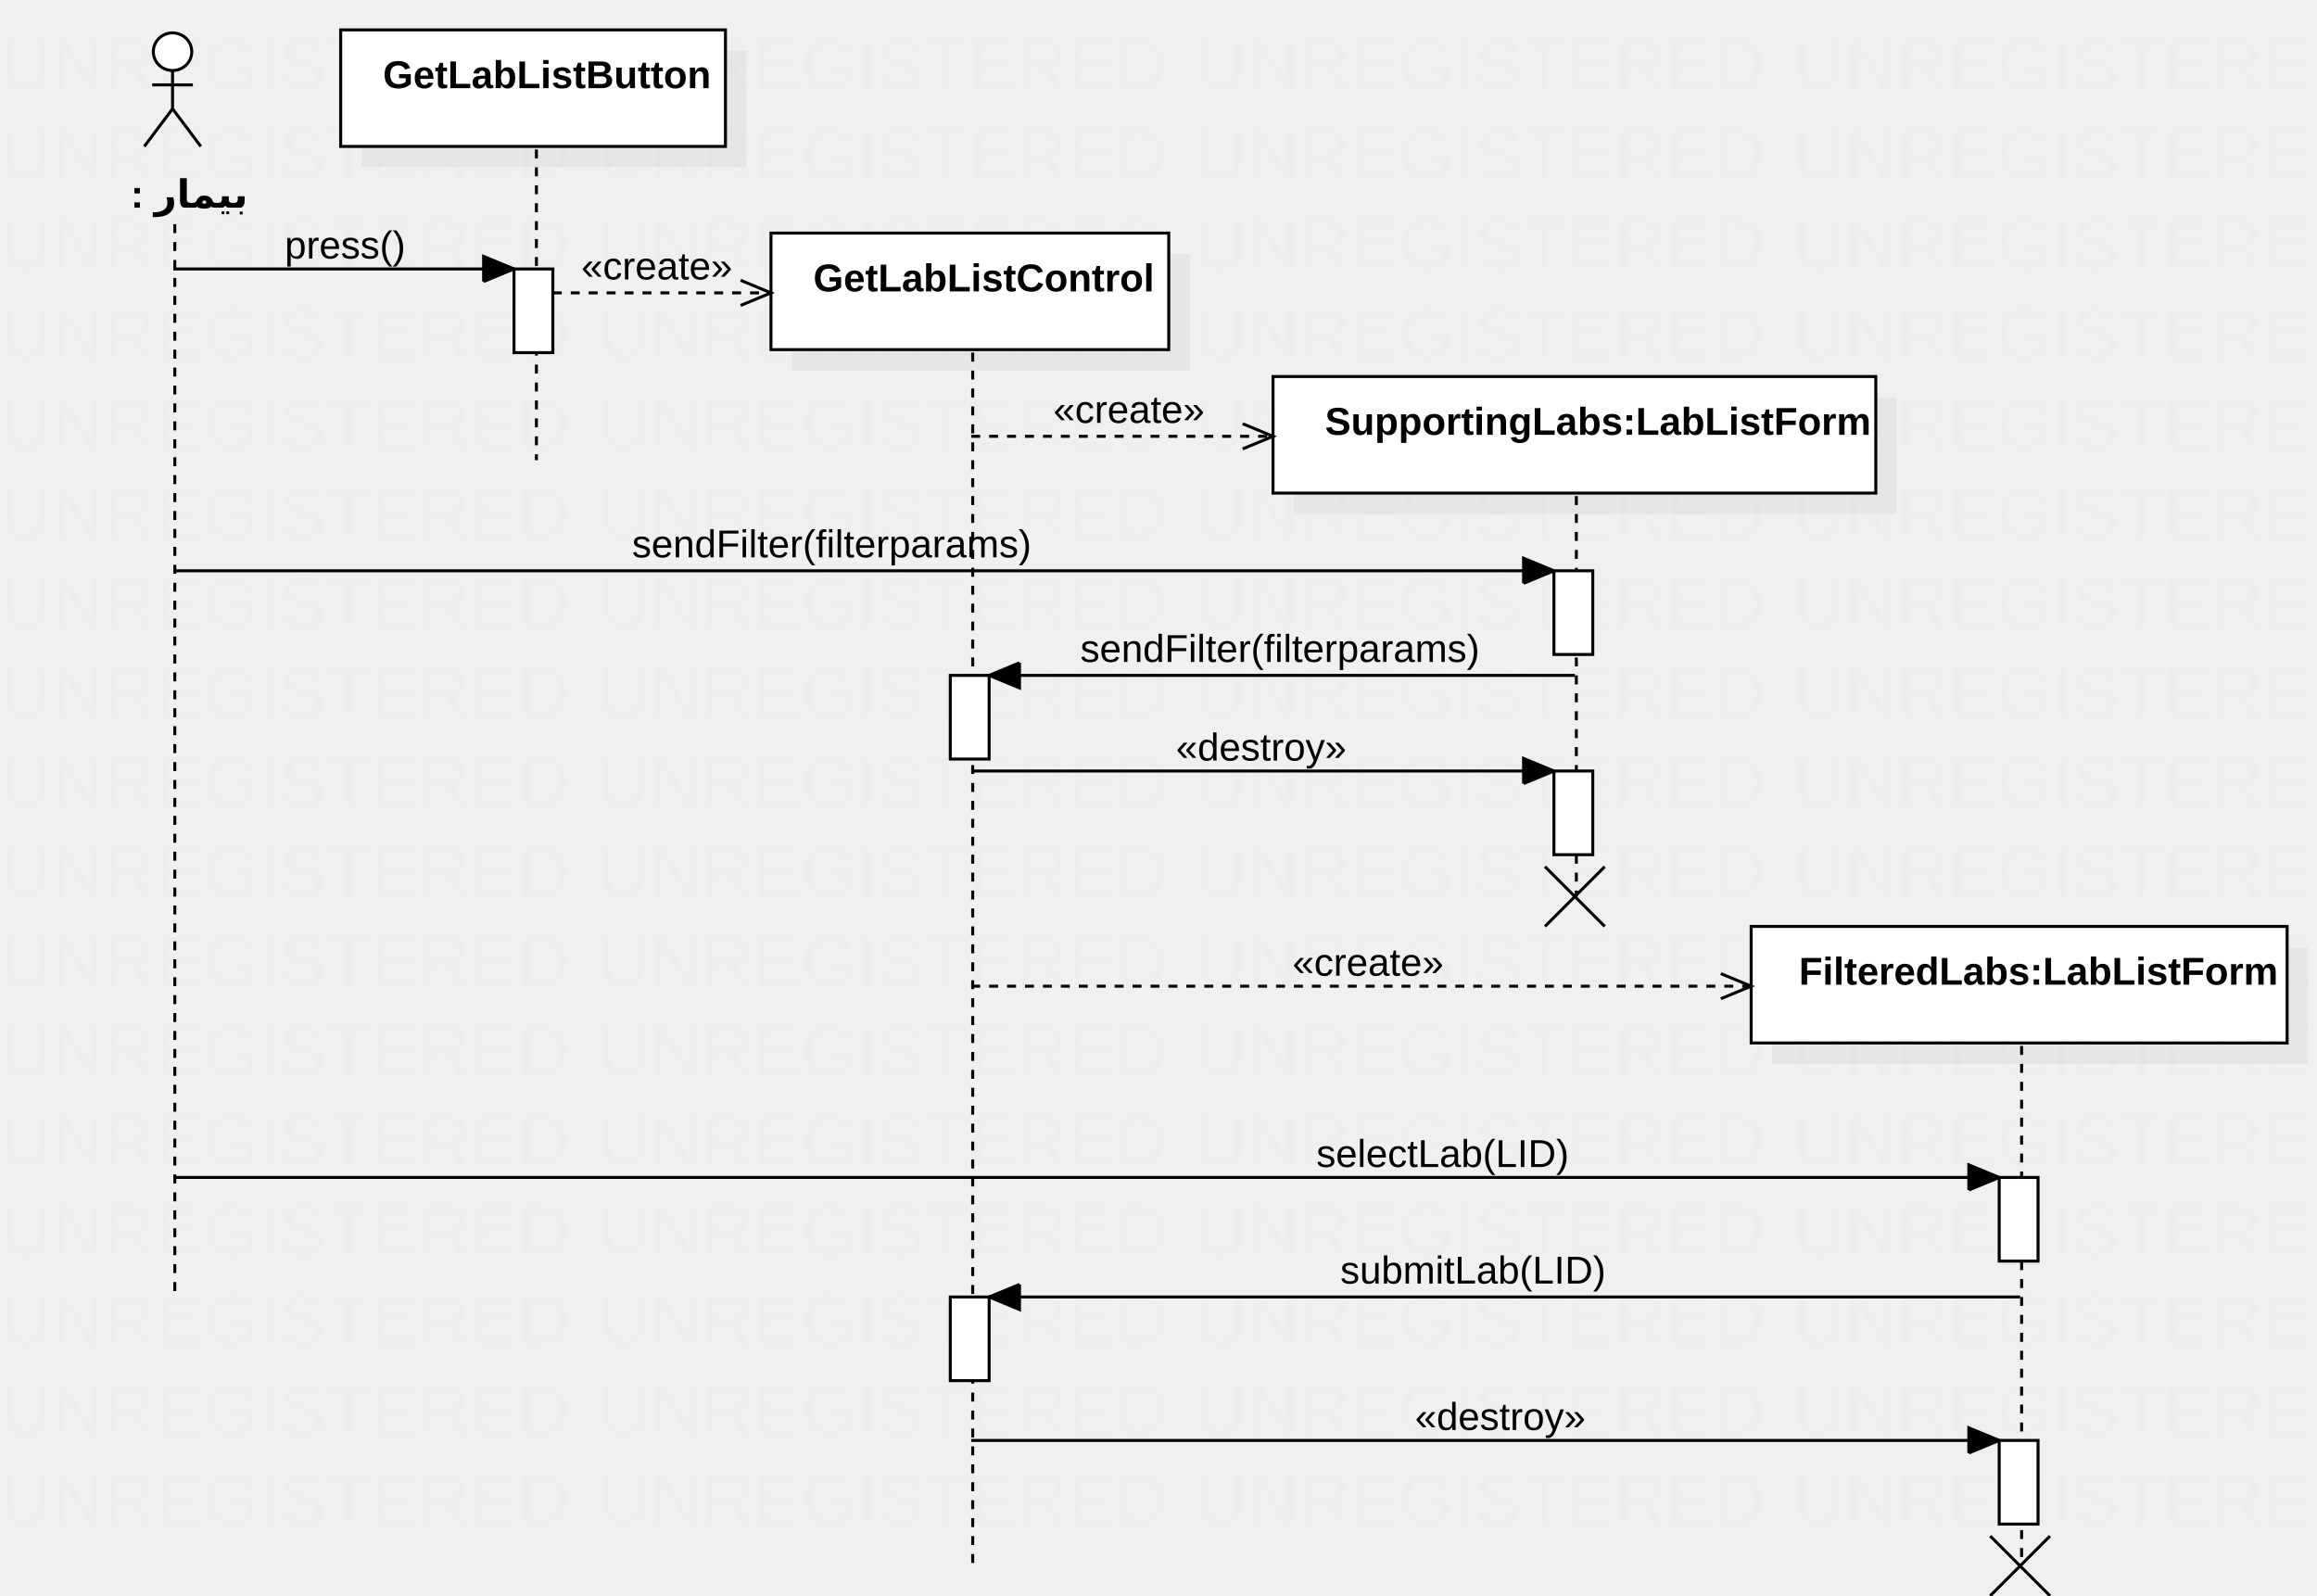
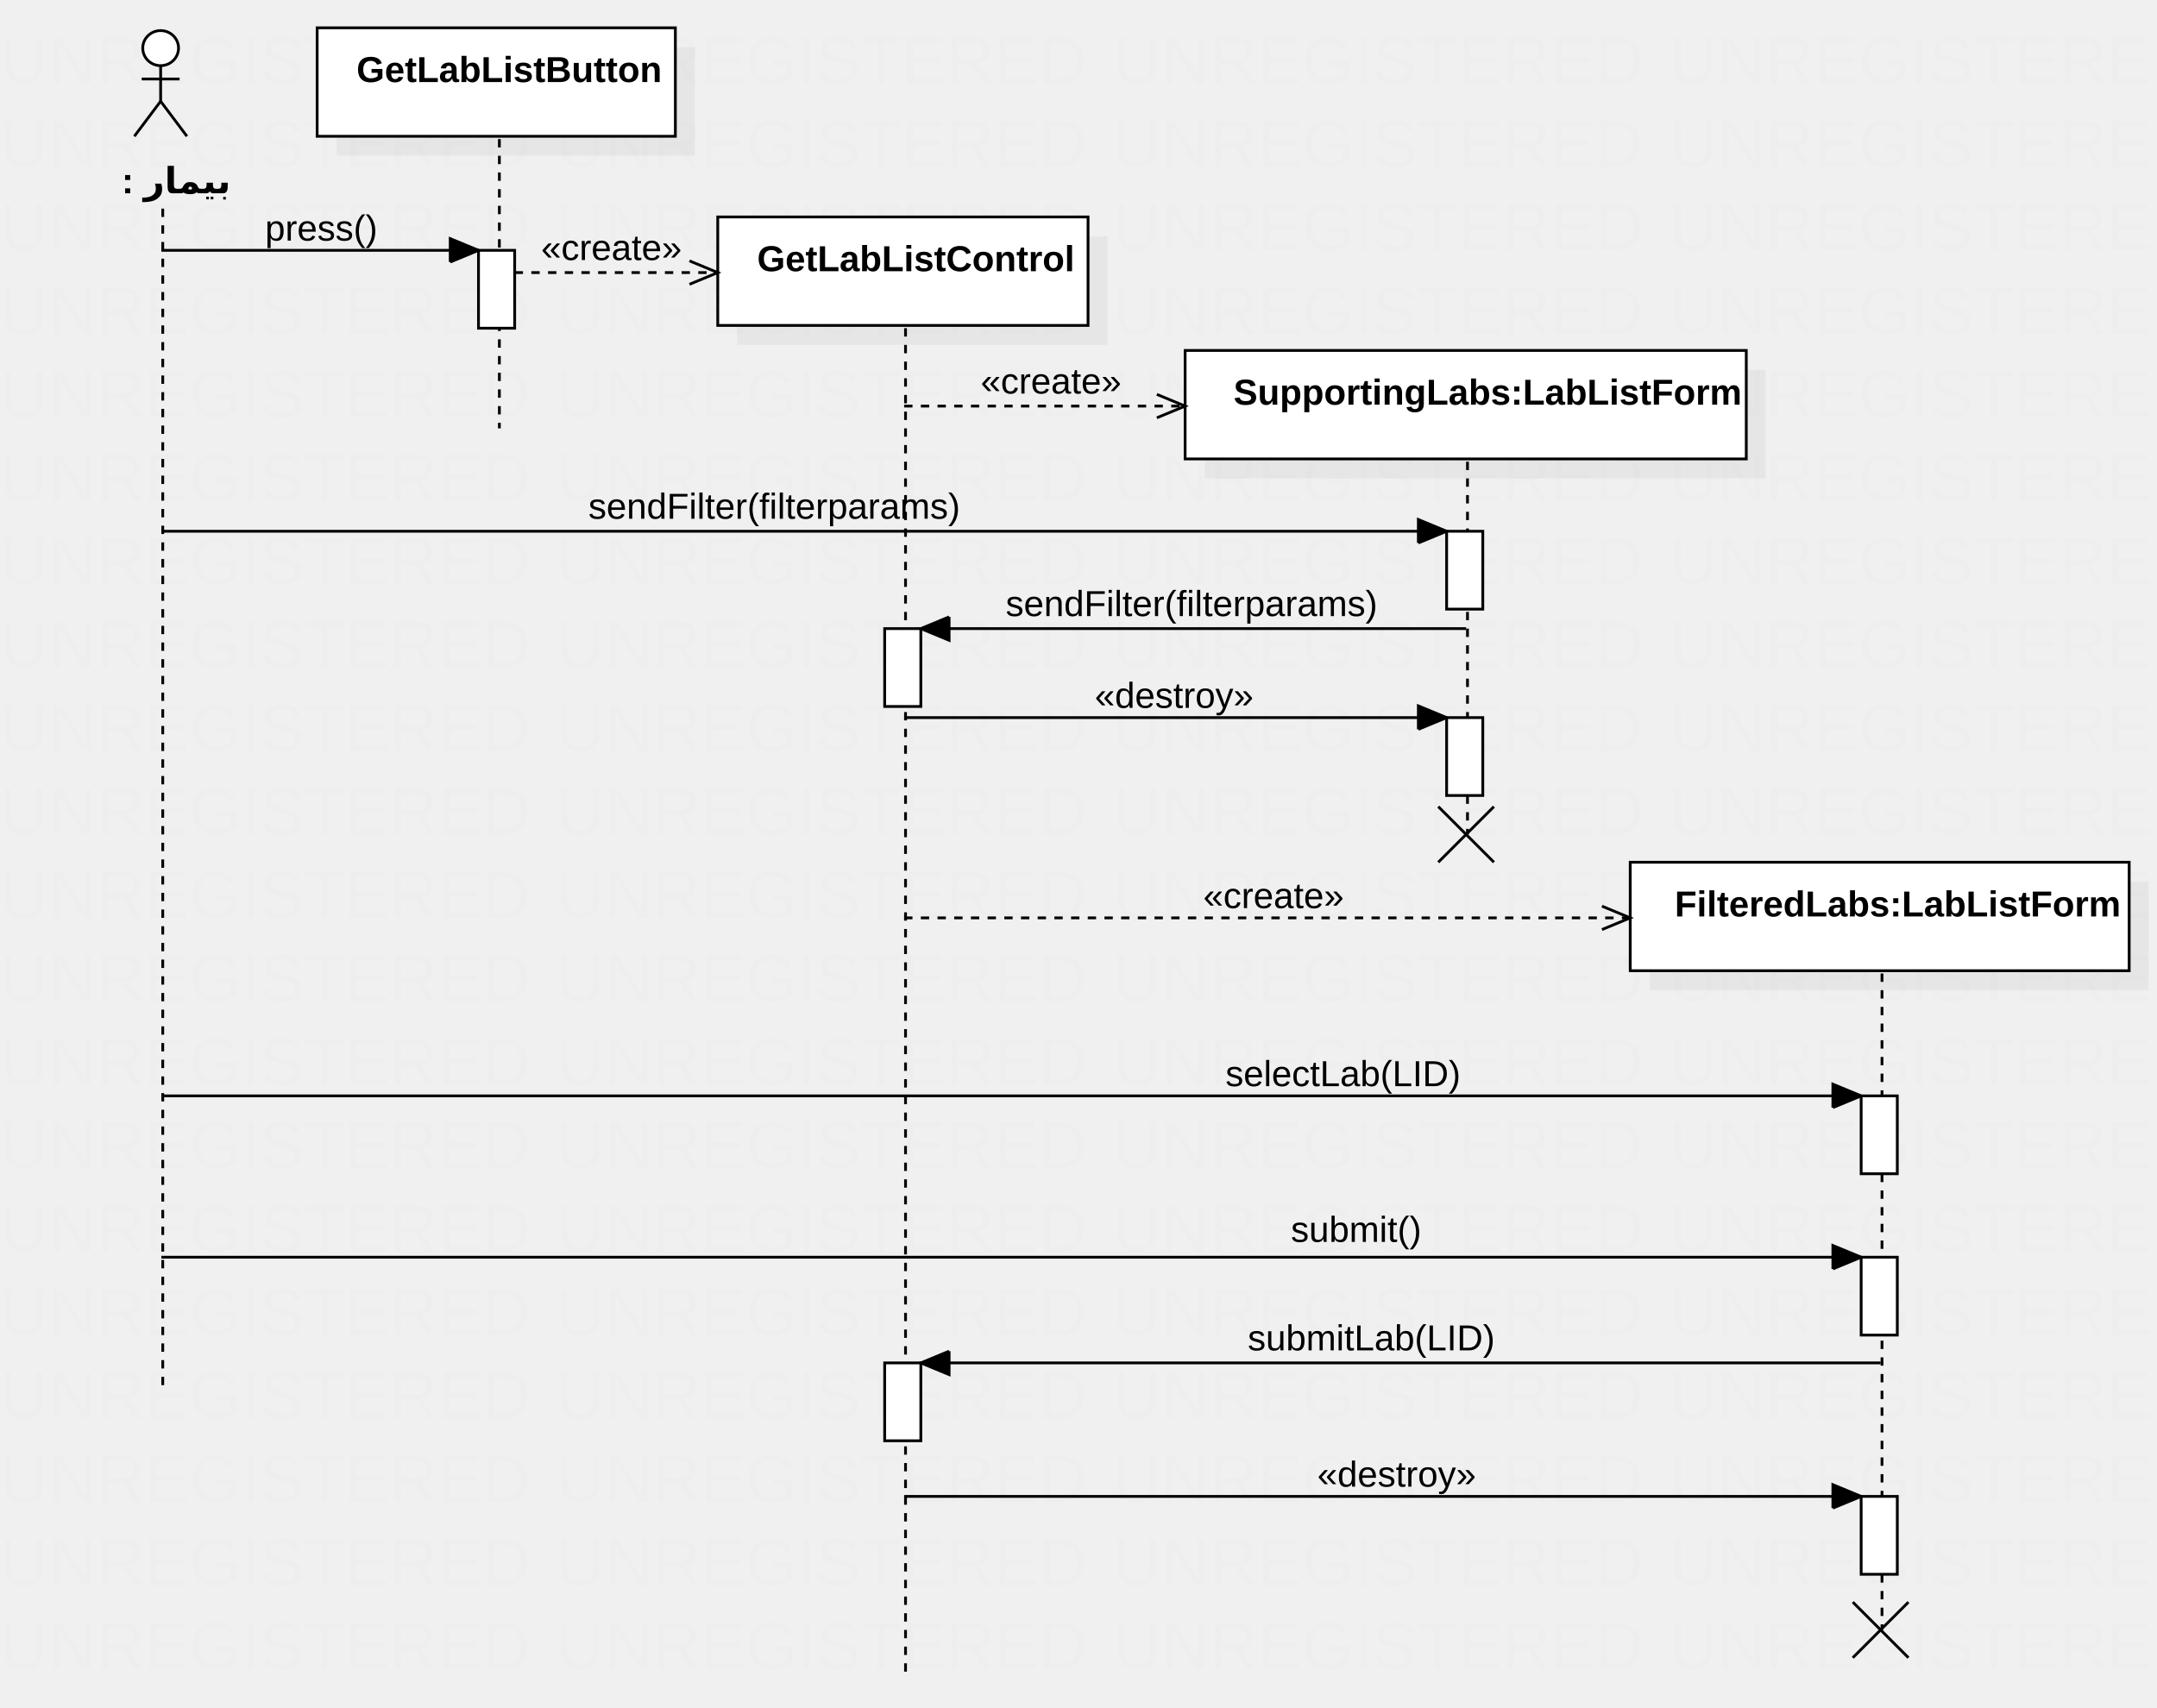
- <svg xmlns="http://www.w3.org/2000/svg" version="1.1" width="775.348" height="534">
+ <svg xmlns="http://www.w3.org/2000/svg" version="1.1" width="775.348" height="614">
  <defs />
  <g>
    <text fill="#eeeeee" stroke="none" font-family="Arial" font-size="24px" font-style="normal" font-weight="normal" text-decoration="none" x="0" y="0">UNREGISTERED</text>
    <text fill="#eeeeee" stroke="none" font-family="Arial" font-size="24px" font-style="normal" font-weight="normal" text-decoration="none" x="0" y="30">UNREGISTERED</text>
    <text fill="#eeeeee" stroke="none" font-family="Arial" font-size="24px" font-style="normal" font-weight="normal" text-decoration="none" x="0" y="60">UNREGISTERED</text>
    <text fill="#eeeeee" stroke="none" font-family="Arial" font-size="24px" font-style="normal" font-weight="normal" text-decoration="none" x="0" y="90">UNREGISTERED</text>
    <text fill="#eeeeee" stroke="none" font-family="Arial" font-size="24px" font-style="normal" font-weight="normal" text-decoration="none" x="0" y="120">UNREGISTERED</text>
    <text fill="#eeeeee" stroke="none" font-family="Arial" font-size="24px" font-style="normal" font-weight="normal" text-decoration="none" x="0" y="150">UNREGISTERED</text>
    <text fill="#eeeeee" stroke="none" font-family="Arial" font-size="24px" font-style="normal" font-weight="normal" text-decoration="none" x="0" y="180">UNREGISTERED</text>
    <text fill="#eeeeee" stroke="none" font-family="Arial" font-size="24px" font-style="normal" font-weight="normal" text-decoration="none" x="0" y="210">UNREGISTERED</text>
    <text fill="#eeeeee" stroke="none" font-family="Arial" font-size="24px" font-style="normal" font-weight="normal" text-decoration="none" x="0" y="240">UNREGISTERED</text>
    <text fill="#eeeeee" stroke="none" font-family="Arial" font-size="24px" font-style="normal" font-weight="normal" text-decoration="none" x="0" y="270">UNREGISTERED</text>
    <text fill="#eeeeee" stroke="none" font-family="Arial" font-size="24px" font-style="normal" font-weight="normal" text-decoration="none" x="0" y="300">UNREGISTERED</text>
    <text fill="#eeeeee" stroke="none" font-family="Arial" font-size="24px" font-style="normal" font-weight="normal" text-decoration="none" x="0" y="330">UNREGISTERED</text>
    <text fill="#eeeeee" stroke="none" font-family="Arial" font-size="24px" font-style="normal" font-weight="normal" text-decoration="none" x="0" y="360">UNREGISTERED</text>
    <text fill="#eeeeee" stroke="none" font-family="Arial" font-size="24px" font-style="normal" font-weight="normal" text-decoration="none" x="0" y="390">UNREGISTERED</text>
    <text fill="#eeeeee" stroke="none" font-family="Arial" font-size="24px" font-style="normal" font-weight="normal" text-decoration="none" x="0" y="420">UNREGISTERED</text>
    <text fill="#eeeeee" stroke="none" font-family="Arial" font-size="24px" font-style="normal" font-weight="normal" text-decoration="none" x="0" y="450">UNREGISTERED</text>
    <text fill="#eeeeee" stroke="none" font-family="Arial" font-size="24px" font-style="normal" font-weight="normal" text-decoration="none" x="0" y="480">UNREGISTERED</text>
    <text fill="#eeeeee" stroke="none" font-family="Arial" font-size="24px" font-style="normal" font-weight="normal" text-decoration="none" x="0" y="510">UNREGISTERED</text>
+     <text fill="#eeeeee" stroke="none" font-family="Arial" font-size="24px" font-style="normal" font-weight="normal" text-decoration="none" x="0" y="540">UNREGISTERED</text>
+     <text fill="#eeeeee" stroke="none" font-family="Arial" font-size="24px" font-style="normal" font-weight="normal" text-decoration="none" x="0" y="570">UNREGISTERED</text>
+     <text fill="#eeeeee" stroke="none" font-family="Arial" font-size="24px" font-style="normal" font-weight="normal" text-decoration="none" x="0" y="600">UNREGISTERED</text>
    <text fill="#eeeeee" stroke="none" font-family="Arial" font-size="24px" font-style="normal" font-weight="normal" text-decoration="none" x="200" y="0">UNREGISTERED</text>
    <text fill="#eeeeee" stroke="none" font-family="Arial" font-size="24px" font-style="normal" font-weight="normal" text-decoration="none" x="200" y="30">UNREGISTERED</text>
    <text fill="#eeeeee" stroke="none" font-family="Arial" font-size="24px" font-style="normal" font-weight="normal" text-decoration="none" x="200" y="60">UNREGISTERED</text>
    <text fill="#eeeeee" stroke="none" font-family="Arial" font-size="24px" font-style="normal" font-weight="normal" text-decoration="none" x="200" y="90">UNREGISTERED</text>
    <text fill="#eeeeee" stroke="none" font-family="Arial" font-size="24px" font-style="normal" font-weight="normal" text-decoration="none" x="200" y="120">UNREGISTERED</text>
    <text fill="#eeeeee" stroke="none" font-family="Arial" font-size="24px" font-style="normal" font-weight="normal" text-decoration="none" x="200" y="150">UNREGISTERED</text>
    <text fill="#eeeeee" stroke="none" font-family="Arial" font-size="24px" font-style="normal" font-weight="normal" text-decoration="none" x="200" y="180">UNREGISTERED</text>
    <text fill="#eeeeee" stroke="none" font-family="Arial" font-size="24px" font-style="normal" font-weight="normal" text-decoration="none" x="200" y="210">UNREGISTERED</text>
    <text fill="#eeeeee" stroke="none" font-family="Arial" font-size="24px" font-style="normal" font-weight="normal" text-decoration="none" x="200" y="240">UNREGISTERED</text>
    <text fill="#eeeeee" stroke="none" font-family="Arial" font-size="24px" font-style="normal" font-weight="normal" text-decoration="none" x="200" y="270">UNREGISTERED</text>
    <text fill="#eeeeee" stroke="none" font-family="Arial" font-size="24px" font-style="normal" font-weight="normal" text-decoration="none" x="200" y="300">UNREGISTERED</text>
    <text fill="#eeeeee" stroke="none" font-family="Arial" font-size="24px" font-style="normal" font-weight="normal" text-decoration="none" x="200" y="330">UNREGISTERED</text>
    <text fill="#eeeeee" stroke="none" font-family="Arial" font-size="24px" font-style="normal" font-weight="normal" text-decoration="none" x="200" y="360">UNREGISTERED</text>
    <text fill="#eeeeee" stroke="none" font-family="Arial" font-size="24px" font-style="normal" font-weight="normal" text-decoration="none" x="200" y="390">UNREGISTERED</text>
    <text fill="#eeeeee" stroke="none" font-family="Arial" font-size="24px" font-style="normal" font-weight="normal" text-decoration="none" x="200" y="420">UNREGISTERED</text>
    <text fill="#eeeeee" stroke="none" font-family="Arial" font-size="24px" font-style="normal" font-weight="normal" text-decoration="none" x="200" y="450">UNREGISTERED</text>
    <text fill="#eeeeee" stroke="none" font-family="Arial" font-size="24px" font-style="normal" font-weight="normal" text-decoration="none" x="200" y="480">UNREGISTERED</text>
    <text fill="#eeeeee" stroke="none" font-family="Arial" font-size="24px" font-style="normal" font-weight="normal" text-decoration="none" x="200" y="510">UNREGISTERED</text>
+     <text fill="#eeeeee" stroke="none" font-family="Arial" font-size="24px" font-style="normal" font-weight="normal" text-decoration="none" x="200" y="540">UNREGISTERED</text>
+     <text fill="#eeeeee" stroke="none" font-family="Arial" font-size="24px" font-style="normal" font-weight="normal" text-decoration="none" x="200" y="570">UNREGISTERED</text>
+     <text fill="#eeeeee" stroke="none" font-family="Arial" font-size="24px" font-style="normal" font-weight="normal" text-decoration="none" x="200" y="600">UNREGISTERED</text>
    <text fill="#eeeeee" stroke="none" font-family="Arial" font-size="24px" font-style="normal" font-weight="normal" text-decoration="none" x="400" y="0">UNREGISTERED</text>
    <text fill="#eeeeee" stroke="none" font-family="Arial" font-size="24px" font-style="normal" font-weight="normal" text-decoration="none" x="400" y="30">UNREGISTERED</text>
    <text fill="#eeeeee" stroke="none" font-family="Arial" font-size="24px" font-style="normal" font-weight="normal" text-decoration="none" x="400" y="60">UNREGISTERED</text>
    <text fill="#eeeeee" stroke="none" font-family="Arial" font-size="24px" font-style="normal" font-weight="normal" text-decoration="none" x="400" y="90">UNREGISTERED</text>
    <text fill="#eeeeee" stroke="none" font-family="Arial" font-size="24px" font-style="normal" font-weight="normal" text-decoration="none" x="400" y="120">UNREGISTERED</text>
    <text fill="#eeeeee" stroke="none" font-family="Arial" font-size="24px" font-style="normal" font-weight="normal" text-decoration="none" x="400" y="150">UNREGISTERED</text>
    <text fill="#eeeeee" stroke="none" font-family="Arial" font-size="24px" font-style="normal" font-weight="normal" text-decoration="none" x="400" y="180">UNREGISTERED</text>
    <text fill="#eeeeee" stroke="none" font-family="Arial" font-size="24px" font-style="normal" font-weight="normal" text-decoration="none" x="400" y="210">UNREGISTERED</text>
    <text fill="#eeeeee" stroke="none" font-family="Arial" font-size="24px" font-style="normal" font-weight="normal" text-decoration="none" x="400" y="240">UNREGISTERED</text>
    <text fill="#eeeeee" stroke="none" font-family="Arial" font-size="24px" font-style="normal" font-weight="normal" text-decoration="none" x="400" y="270">UNREGISTERED</text>
    <text fill="#eeeeee" stroke="none" font-family="Arial" font-size="24px" font-style="normal" font-weight="normal" text-decoration="none" x="400" y="300">UNREGISTERED</text>
    <text fill="#eeeeee" stroke="none" font-family="Arial" font-size="24px" font-style="normal" font-weight="normal" text-decoration="none" x="400" y="330">UNREGISTERED</text>
    <text fill="#eeeeee" stroke="none" font-family="Arial" font-size="24px" font-style="normal" font-weight="normal" text-decoration="none" x="400" y="360">UNREGISTERED</text>
    <text fill="#eeeeee" stroke="none" font-family="Arial" font-size="24px" font-style="normal" font-weight="normal" text-decoration="none" x="400" y="390">UNREGISTERED</text>
    <text fill="#eeeeee" stroke="none" font-family="Arial" font-size="24px" font-style="normal" font-weight="normal" text-decoration="none" x="400" y="420">UNREGISTERED</text>
    <text fill="#eeeeee" stroke="none" font-family="Arial" font-size="24px" font-style="normal" font-weight="normal" text-decoration="none" x="400" y="450">UNREGISTERED</text>
    <text fill="#eeeeee" stroke="none" font-family="Arial" font-size="24px" font-style="normal" font-weight="normal" text-decoration="none" x="400" y="480">UNREGISTERED</text>
    <text fill="#eeeeee" stroke="none" font-family="Arial" font-size="24px" font-style="normal" font-weight="normal" text-decoration="none" x="400" y="510">UNREGISTERED</text>
+     <text fill="#eeeeee" stroke="none" font-family="Arial" font-size="24px" font-style="normal" font-weight="normal" text-decoration="none" x="400" y="540">UNREGISTERED</text>
+     <text fill="#eeeeee" stroke="none" font-family="Arial" font-size="24px" font-style="normal" font-weight="normal" text-decoration="none" x="400" y="570">UNREGISTERED</text>
+     <text fill="#eeeeee" stroke="none" font-family="Arial" font-size="24px" font-style="normal" font-weight="normal" text-decoration="none" x="400" y="600">UNREGISTERED</text>
    <text fill="#eeeeee" stroke="none" font-family="Arial" font-size="24px" font-style="normal" font-weight="normal" text-decoration="none" x="600" y="0">UNREGISTERED</text>
    <text fill="#eeeeee" stroke="none" font-family="Arial" font-size="24px" font-style="normal" font-weight="normal" text-decoration="none" x="600" y="30">UNREGISTERED</text>
    <text fill="#eeeeee" stroke="none" font-family="Arial" font-size="24px" font-style="normal" font-weight="normal" text-decoration="none" x="600" y="60">UNREGISTERED</text>
    <text fill="#eeeeee" stroke="none" font-family="Arial" font-size="24px" font-style="normal" font-weight="normal" text-decoration="none" x="600" y="90">UNREGISTERED</text>
    <text fill="#eeeeee" stroke="none" font-family="Arial" font-size="24px" font-style="normal" font-weight="normal" text-decoration="none" x="600" y="120">UNREGISTERED</text>
    <text fill="#eeeeee" stroke="none" font-family="Arial" font-size="24px" font-style="normal" font-weight="normal" text-decoration="none" x="600" y="150">UNREGISTERED</text>
    <text fill="#eeeeee" stroke="none" font-family="Arial" font-size="24px" font-style="normal" font-weight="normal" text-decoration="none" x="600" y="180">UNREGISTERED</text>
    <text fill="#eeeeee" stroke="none" font-family="Arial" font-size="24px" font-style="normal" font-weight="normal" text-decoration="none" x="600" y="210">UNREGISTERED</text>
    <text fill="#eeeeee" stroke="none" font-family="Arial" font-size="24px" font-style="normal" font-weight="normal" text-decoration="none" x="600" y="240">UNREGISTERED</text>
    <text fill="#eeeeee" stroke="none" font-family="Arial" font-size="24px" font-style="normal" font-weight="normal" text-decoration="none" x="600" y="270">UNREGISTERED</text>
    <text fill="#eeeeee" stroke="none" font-family="Arial" font-size="24px" font-style="normal" font-weight="normal" text-decoration="none" x="600" y="300">UNREGISTERED</text>
    <text fill="#eeeeee" stroke="none" font-family="Arial" font-size="24px" font-style="normal" font-weight="normal" text-decoration="none" x="600" y="330">UNREGISTERED</text>
    <text fill="#eeeeee" stroke="none" font-family="Arial" font-size="24px" font-style="normal" font-weight="normal" text-decoration="none" x="600" y="360">UNREGISTERED</text>
    <text fill="#eeeeee" stroke="none" font-family="Arial" font-size="24px" font-style="normal" font-weight="normal" text-decoration="none" x="600" y="390">UNREGISTERED</text>
    <text fill="#eeeeee" stroke="none" font-family="Arial" font-size="24px" font-style="normal" font-weight="normal" text-decoration="none" x="600" y="420">UNREGISTERED</text>
    <text fill="#eeeeee" stroke="none" font-family="Arial" font-size="24px" font-style="normal" font-weight="normal" text-decoration="none" x="600" y="450">UNREGISTERED</text>
    <text fill="#eeeeee" stroke="none" font-family="Arial" font-size="24px" font-style="normal" font-weight="normal" text-decoration="none" x="600" y="480">UNREGISTERED</text>
    <text fill="#eeeeee" stroke="none" font-family="Arial" font-size="24px" font-style="normal" font-weight="normal" text-decoration="none" x="600" y="510">UNREGISTERED</text>
+     <text fill="#eeeeee" stroke="none" font-family="Arial" font-size="24px" font-style="normal" font-weight="normal" text-decoration="none" x="600" y="540">UNREGISTERED</text>
+     <text fill="#eeeeee" stroke="none" font-family="Arial" font-size="24px" font-style="normal" font-weight="normal" text-decoration="none" x="600" y="570">UNREGISTERED</text>
+     <text fill="#eeeeee" stroke="none" font-family="Arial" font-size="24px" font-style="normal" font-weight="normal" text-decoration="none" x="600" y="600">UNREGISTERED</text>
    <g transform="translate(-54,-30) scale(1,1)">
      <path fill="#ffffff" stroke="none" d="M 105.314 47.3 C 105.314 43.821 108.193 41 111.743 41 C 115.294 41 118.172 43.821 118.172 47.3 C 118.172 50.779 115.294 53.6 111.743 53.6 C 108.193 53.6 105.314 50.779 105.314 47.3 Z" />
    </g>
    <g transform="translate(-54,-30) scale(1,1)">
      <path fill="none" stroke="#000000" d="M 105.314 47.3 C 105.314 43.821 108.193 41 111.743 41 C 115.294 41 118.172 43.821 118.172 47.3 C 118.172 50.779 115.294 53.6 111.743 53.6 C 108.193 53.6 105.314 50.779 105.314 47.3 Z" stroke-miterlimit="10" />
    </g>
    <g transform="translate(-54,-30) scale(1,1)">
      <path fill="none" stroke="#000000" d="M 111.743 53.6 L 111.743 66.4" stroke-miterlimit="10" />
    </g>
    <g transform="translate(-54,-30) scale(1,1)">
      <path fill="none" stroke="#000000" d="M 104.936 58.4 L 118.551 58.4" stroke-miterlimit="10" />
    </g>
    <g transform="translate(-54,-30) scale(1,1)">
      <path fill="none" stroke="#000000" d="M 111.743 66.4 L 102.289 79" stroke-miterlimit="10" />
    </g>
    <g transform="translate(-54,-30) scale(1,1)">
      <path fill="none" stroke="#000000" d="M 111.743 66.4 L 121.198 79" stroke-miterlimit="10" />
    </g>
    <g transform="translate(-54,-30) scale(1,1)">
      <g>
        <path fill="none" stroke="none" />
        <text fill="#000000" stroke="none" font-family="Arial" font-size="13px" font-style="normal" font-weight="bold" text-decoration="none" x="97.728" y="99.5">: بیمار</text>
      </g>
    </g>
    <g transform="translate(-54,-30) scale(1,1)">
-       <path fill="none" stroke="#000000" d="M 112.5 105 L 112.5 464" stroke-miterlimit="10" stroke-dasharray="3" />
+       <path fill="none" stroke="#000000" d="M 112.5 105 L 112.5 528" stroke-miterlimit="10" stroke-dasharray="3" />
    </g>
    <g transform="translate(-54,-30) scale(1,1)">
      <rect fill="#C0C0C0" stroke="none" x="175" y="47" width="128.764" height="39" opacity="0.2" />
    </g>
    <g transform="translate(-54,-30) scale(1,1)">
      <rect fill="#ffffff" stroke="none" x="168" y="40" width="128.764" height="39" />
    </g>
    <g transform="translate(-54,-30) scale(1,1)">
      <path fill="none" stroke="#000000" d="M 168 40 L 296.764 40 L 296.764 79 L 168 79 L 168 40 Z Z" stroke-miterlimit="10" />
    </g>
    <g transform="translate(-54,-30) scale(1,1)">
      <g>
        <path fill="none" stroke="none" />
        <text fill="#000000" stroke="none" font-family="Arial" font-size="13px" font-style="normal" font-weight="bold" text-decoration="none" x="182.153" y="59.5">GetLabListButton</text>
      </g>
    </g>
    <g transform="translate(-54,-30) scale(1,1)">
      <path fill="none" stroke="#000000" d="M 233.5 80 L 233.5 184" stroke-miterlimit="10" stroke-dasharray="3" />
    </g>
    <g transform="translate(-54,-30) scale(1,1)">
      <rect fill="#C0C0C0" stroke="none" x="319" y="115" width="133.105" height="39" opacity="0.2" />
    </g>
    <g transform="translate(-54,-30) scale(1,1)">
      <rect fill="#ffffff" stroke="none" x="312" y="108" width="133.105" height="39" />
    </g>
    <g transform="translate(-54,-30) scale(1,1)">
      <path fill="none" stroke="#000000" d="M 312 108 L 445.105 108 L 445.105 147 L 312 147 L 312 108 Z Z" stroke-miterlimit="10" />
    </g>
    <g transform="translate(-54,-30) scale(1,1)">
      <g>
        <path fill="none" stroke="none" />
        <text fill="#000000" stroke="none" font-family="Arial" font-size="13px" font-style="normal" font-weight="bold" text-decoration="none" x="326.162" y="127.5">GetLabListControl</text>
      </g>
    </g>
    <g transform="translate(-54,-30) scale(1,1)">
-       <path fill="none" stroke="#000000" d="M 379.5 148 L 379.5 554" stroke-miterlimit="10" stroke-dasharray="3" />
+       <path fill="none" stroke="#000000" d="M 379.5 148 L 379.5 634" stroke-miterlimit="10" stroke-dasharray="3" />
    </g>
    <g transform="translate(-54,-30) scale(1,1)">
      <rect fill="#C0C0C0" stroke="none" x="487" y="163" width="201.711" height="39" opacity="0.2" />
    </g>
    <g transform="translate(-54,-30) scale(1,1)">
      <rect fill="#ffffff" stroke="none" x="480" y="156" width="201.711" height="39" />
    </g>
    <g transform="translate(-54,-30) scale(1,1)">
      <path fill="none" stroke="#000000" d="M 480 156 L 681.711 156 L 681.711 195 L 480 195 L 480 156 Z Z" stroke-miterlimit="10" />
    </g>
    <g transform="translate(-54,-30) scale(1,1)">
      <g>
        <path fill="none" stroke="none" />
        <text fill="#000000" stroke="none" font-family="Arial" font-size="13px" font-style="normal" font-weight="bold" text-decoration="none" x="497.39" y="175.5">SupportingLabs:LabListForm</text>
      </g>
    </g>
    <g transform="translate(-54,-30) scale(1,1)">
      <path fill="none" stroke="#000000" d="M 581.5 196 L 581.5 330" stroke-miterlimit="10" stroke-dasharray="3" />
    </g>
    <g transform="translate(-54,-30) scale(1,1)">
      <rect fill="#C0C0C0" stroke="none" x="647" y="347" width="179.348" height="39" opacity="0.2" />
    </g>
    <g transform="translate(-54,-30) scale(1,1)">
      <rect fill="#ffffff" stroke="none" x="640" y="340" width="179.348" height="39" />
    </g>
    <g transform="translate(-54,-30) scale(1,1)">
      <path fill="none" stroke="#000000" d="M 640 340 L 819.348 340 L 819.348 379 L 640 379 L 640 340 Z Z" stroke-miterlimit="10" />
    </g>
    <g transform="translate(-54,-30) scale(1,1)">
      <g>
        <path fill="none" stroke="none" />
        <text fill="#000000" stroke="none" font-family="Arial" font-size="13px" font-style="normal" font-weight="bold" text-decoration="none" x="655.975" y="359.5">FilteredLabs:LabListForm</text>
      </g>
    </g>
    <g transform="translate(-54,-30) scale(1,1)">
-       <path fill="none" stroke="#000000" d="M 730.5 380 L 730.5 554" stroke-miterlimit="10" stroke-dasharray="3" />
+       <path fill="none" stroke="#000000" d="M 730.5 380 L 730.5 616" stroke-miterlimit="10" stroke-dasharray="3" />
    </g>
    <g transform="translate(-54,-30) scale(1,1)">
      <path fill="none" stroke="#000000" d="M 112 120 L 226 120" stroke-miterlimit="10" />
    </g>
    <g transform="translate(-54,-30) scale(1,1)">
      <path fill="#000000" stroke="none" d="M 215.837 124.21 L 226 120 L 215.837 115.79" />
    </g>
    <g transform="translate(-54,-30) scale(1,1)">
      <path fill="none" stroke="#000000" d="M 215.837 124.21 L 226 120 L 215.837 115.79 L 215.837 124.21" stroke-miterlimit="10" />
    </g>
    <g transform="translate(-54,-30) scale(1,1)">
      <g>
        <path fill="none" stroke="none" />
        <text fill="#000000" stroke="none" font-family="Arial" font-size="13px" font-style="normal" font-weight="normal" text-decoration="none" x="149.266" y="116.5">press()</text>
      </g>
    </g>
    <g transform="translate(-54,-30) scale(1,1)">
      <rect fill="#ffffff" stroke="none" x="226" y="120" width="13" height="28" />
    </g>
    <g transform="translate(-54,-30) scale(1,1)">
      <path fill="none" stroke="#000000" d="M 226 120 L 239 120 L 239 148 L 226 148 L 226 120 Z Z" stroke-miterlimit="10" />
    </g>
    <g transform="translate(-54,-30) scale(1,1)">
      <path fill="none" stroke="#000000" d="M 239 128 L 312 128" stroke-miterlimit="10" stroke-dasharray="3" />
    </g>
    <g transform="translate(-54,-30) scale(1,1)">
      <path fill="none" stroke="#000000" d="M 301.837 132.21 L 312 128 L 301.837 123.79" stroke-miterlimit="10" />
    </g>
    <g transform="translate(-54,-30) scale(1,1)">
      <g>
        <path fill="none" stroke="none" />
        <text fill="#000000" stroke="none" font-family="Arial" font-size="13px" font-style="normal" font-weight="normal" text-decoration="none" x="248.5" y="123.5">«create»</text>
      </g>
    </g>
    <g transform="translate(-54,-30) scale(1,1)">
      <path fill="none" stroke="#000000" d="M 379 176 L 480 176" stroke-miterlimit="10" stroke-dasharray="3" />
    </g>
    <g transform="translate(-54,-30) scale(1,1)">
      <path fill="none" stroke="#000000" d="M 469.837 180.21 L 480 176 L 469.837 171.79" stroke-miterlimit="10" />
    </g>
    <g transform="translate(-54,-30) scale(1,1)">
      <g>
        <path fill="none" stroke="none" />
        <text fill="#000000" stroke="none" font-family="Arial" font-size="13px" font-style="normal" font-weight="normal" text-decoration="none" x="406.5" y="171.5">«create»</text>
      </g>
    </g>
    <g transform="translate(-54,-30) scale(1,1)">
      <path fill="none" stroke="#000000" d="M 112 221 L 574 221" stroke-miterlimit="10" />
    </g>
    <g transform="translate(-54,-30) scale(1,1)">
      <path fill="#000000" stroke="none" d="M 563.837 225.21 L 574 221 L 563.837 216.79" />
    </g>
    <g transform="translate(-54,-30) scale(1,1)">
      <path fill="none" stroke="#000000" d="M 563.837 225.21 L 574 221 L 563.837 216.79 L 563.837 225.21" stroke-miterlimit="10" />
    </g>
    <g transform="translate(-54,-30) scale(1,1)">
      <g>
        <path fill="none" stroke="none" />
        <text fill="#000000" stroke="none" font-family="Arial" font-size="13px" font-style="normal" font-weight="normal" text-decoration="none" x="265.5" y="216.5">sendFilter(filterparams)</text>
      </g>
    </g>
    <g transform="translate(-54,-30) scale(1,1)">
      <rect fill="#ffffff" stroke="none" x="574" y="221" width="13" height="28" />
    </g>
    <g transform="translate(-54,-30) scale(1,1)">
      <path fill="none" stroke="#000000" d="M 574 221 L 587 221 L 587 249 L 574 249 L 574 221 Z Z" stroke-miterlimit="10" />
    </g>
    <g transform="translate(-54,-30) scale(1,1)">
      <path fill="none" stroke="#000000" d="M 581 256 L 385 256" stroke-miterlimit="10" />
    </g>
    <g transform="translate(-54,-30) scale(1,1)">
      <path fill="#000000" stroke="none" d="M 395.163 251.79 L 385 256 L 395.163 260.21" />
    </g>
    <g transform="translate(-54,-30) scale(1,1)">
      <path fill="none" stroke="#000000" d="M 395.163 251.79 L 385 256 L 395.163 260.21 L 395.163 251.79" stroke-miterlimit="10" />
    </g>
    <g transform="translate(-54,-30) scale(1,1)">
      <g>
        <path fill="none" stroke="none" />
        <text fill="#000000" stroke="none" font-family="Arial" font-size="13px" font-style="normal" font-weight="normal" text-decoration="none" x="415.5" y="251.5">sendFilter(filterparams)</text>
      </g>
    </g>
    <g transform="translate(-54,-30) scale(1,1)">
      <rect fill="#ffffff" stroke="none" x="372" y="256" width="13" height="28" />
    </g>
    <g transform="translate(-54,-30) scale(1,1)">
      <path fill="none" stroke="#000000" d="M 372 256 L 385 256 L 385 284 L 372 284 L 372 256 Z Z" stroke-miterlimit="10" />
    </g>
    <g transform="translate(-54,-30) scale(1,1)">
      <path fill="none" stroke="#000000" d="M 379 288 L 574 288" stroke-miterlimit="10" />
    </g>
    <g transform="translate(-54,-30) scale(1,1)">
      <path fill="#000000" stroke="none" d="M 563.837 292.21 L 574 288 L 563.837 283.79" />
    </g>
    <g transform="translate(-54,-30) scale(1,1)">
      <path fill="none" stroke="#000000" d="M 563.837 292.21 L 574 288 L 563.837 283.79 L 563.837 292.21" stroke-miterlimit="10" />
    </g>
    <g transform="translate(-54,-30) scale(1,1)">
      <path fill="none" stroke="#000000" d="M 571 320 L 591 340" stroke-miterlimit="10" />
    </g>
    <g transform="translate(-54,-30) scale(1,1)">
      <path fill="none" stroke="#000000" d="M 591 320 L 571 340" stroke-miterlimit="10" />
    </g>
    <g transform="translate(-54,-30) scale(1,1)">
      <g>
        <path fill="none" stroke="none" />
        <text fill="#000000" stroke="none" font-family="Arial" font-size="13px" font-style="normal" font-weight="normal" text-decoration="none" x="447.5" y="284.5">«destroy»</text>
      </g>
    </g>
    <g transform="translate(-54,-30) scale(1,1)">
      <rect fill="#ffffff" stroke="none" x="574" y="288" width="13" height="28" />
    </g>
    <g transform="translate(-54,-30) scale(1,1)">
      <path fill="none" stroke="#000000" d="M 574 288 L 587 288 L 587 316 L 574 316 L 574 288 Z Z" stroke-miterlimit="10" />
    </g>
    <g transform="translate(-54,-30) scale(1,1)">
      <path fill="none" stroke="#000000" d="M 379 360 L 640 360" stroke-miterlimit="10" stroke-dasharray="3" />
    </g>
    <g transform="translate(-54,-30) scale(1,1)">
      <path fill="none" stroke="#000000" d="M 629.837 364.21 L 640 360 L 629.837 355.79" stroke-miterlimit="10" />
    </g>
    <g transform="translate(-54,-30) scale(1,1)">
      <g>
        <path fill="none" stroke="none" />
        <text fill="#000000" stroke="none" font-family="Arial" font-size="13px" font-style="normal" font-weight="normal" text-decoration="none" x="486.5" y="356.5">«create»</text>
      </g>
    </g>
    <g transform="translate(-54,-30) scale(1,1)">
      <path fill="none" stroke="#000000" d="M 112 424 L 723 424" stroke-miterlimit="10" />
    </g>
    <g transform="translate(-54,-30) scale(1,1)">
      <path fill="#000000" stroke="none" d="M 712.837 428.21 L 723 424 L 712.837 419.79" />
    </g>
    <g transform="translate(-54,-30) scale(1,1)">
      <path fill="none" stroke="#000000" d="M 712.837 428.21 L 723 424 L 712.837 419.79 L 712.837 428.21" stroke-miterlimit="10" />
    </g>
    <g transform="translate(-54,-30) scale(1,1)">
      <g>
        <path fill="none" stroke="none" />
        <text fill="#000000" stroke="none" font-family="Arial" font-size="13px" font-style="normal" font-weight="normal" text-decoration="none" x="494.5" y="420.5">selectLab(LID)</text>
      </g>
    </g>
    <g transform="translate(-54,-30) scale(1,1)">
      <rect fill="#ffffff" stroke="none" x="723" y="424" width="13" height="28" />
    </g>
    <g transform="translate(-54,-30) scale(1,1)">
      <path fill="none" stroke="#000000" d="M 723 424 L 736 424 L 736 452 L 723 452 L 723 424 Z Z" stroke-miterlimit="10" />
    </g>
    <g transform="translate(-54,-30) scale(1,1)">
-       <path fill="none" stroke="#000000" d="M 730 464 L 385 464" stroke-miterlimit="10" />
-     </g>
-     <g transform="translate(-54,-30) scale(1,1)">
-       <path fill="#000000" stroke="none" d="M 395.163 459.79 L 385 464 L 395.163 468.21" />
-     </g>
-     <g transform="translate(-54,-30) scale(1,1)">
-       <path fill="none" stroke="#000000" d="M 395.163 459.79 L 385 464 L 395.163 468.21 L 395.163 459.79" stroke-miterlimit="10" />
-     </g>
-     <g transform="translate(-54,-30) scale(1,1)">
-       <g>
-         <path fill="none" stroke="none" />
-         <text fill="#000000" stroke="none" font-family="Arial" font-size="13px" font-style="normal" font-weight="normal" text-decoration="none" x="502.5" y="459.5">submitLab(LID)</text>
-       </g>
-     </g>
-     <g transform="translate(-54,-30) scale(1,1)">
-       <rect fill="#ffffff" stroke="none" x="372" y="464" width="13" height="28" />
-     </g>
-     <g transform="translate(-54,-30) scale(1,1)">
-       <path fill="none" stroke="#000000" d="M 372 464 L 385 464 L 385 492 L 372 492 L 372 464 Z Z" stroke-miterlimit="10" />
-     </g>
-     <g transform="translate(-54,-30) scale(1,1)">
-       <path fill="none" stroke="#000000" d="M 379 512 L 723 512" stroke-miterlimit="10" />
-     </g>
-     <g transform="translate(-54,-30) scale(1,1)">
-       <path fill="#000000" stroke="none" d="M 712.837 516.21 L 723 512 L 712.837 507.79" />
-     </g>
-     <g transform="translate(-54,-30) scale(1,1)">
-       <path fill="none" stroke="#000000" d="M 712.837 516.21 L 723 512 L 712.837 507.79 L 712.837 516.21" stroke-miterlimit="10" />
-     </g>
-     <g transform="translate(-54,-30) scale(1,1)">
-       <path fill="none" stroke="#000000" d="M 720 544 L 740 564" stroke-miterlimit="10" />
-     </g>
-     <g transform="translate(-54,-30) scale(1,1)">
-       <path fill="none" stroke="#000000" d="M 740 544 L 720 564" stroke-miterlimit="10" />
-     </g>
-     <g transform="translate(-54,-30) scale(1,1)">
-       <g>
-         <path fill="none" stroke="none" />
-         <text fill="#000000" stroke="none" font-family="Arial" font-size="13px" font-style="normal" font-weight="normal" text-decoration="none" x="527.5" y="508.5">«destroy»</text>
-       </g>
-     </g>
-     <g transform="translate(-54,-30) scale(1,1)">
-       <rect fill="#ffffff" stroke="none" x="723" y="512" width="13" height="28" />
-     </g>
-     <g transform="translate(-54,-30) scale(1,1)">
-       <path fill="none" stroke="#000000" d="M 723 512 L 736 512 L 736 540 L 723 540 L 723 512 Z Z" stroke-miterlimit="10" />
+       <path fill="none" stroke="#000000" d="M 112 482 L 723 482" stroke-miterlimit="10" />
+     </g>
+     <g transform="translate(-54,-30) scale(1,1)">
+       <path fill="#000000" stroke="none" d="M 712.837 486.21 L 723 482 L 712.837 477.79" />
+     </g>
+     <g transform="translate(-54,-30) scale(1,1)">
+       <path fill="none" stroke="#000000" d="M 712.837 486.21 L 723 482 L 712.837 477.79 L 712.837 486.21" stroke-miterlimit="10" />
+     </g>
+     <g transform="translate(-54,-30) scale(1,1)">
+       <g>
+         <path fill="none" stroke="none" />
+         <text fill="#000000" stroke="none" font-family="Arial" font-size="13px" font-style="normal" font-weight="normal" text-decoration="none" x="518.016" y="476.5">submit()</text>
+       </g>
+     </g>
+     <g transform="translate(-54,-30) scale(1,1)">
+       <rect fill="#ffffff" stroke="none" x="723" y="482" width="13" height="28" />
+     </g>
+     <g transform="translate(-54,-30) scale(1,1)">
+       <path fill="none" stroke="#000000" d="M 723 482 L 736 482 L 736 510 L 723 510 L 723 482 Z Z" stroke-miterlimit="10" />
+     </g>
+     <g transform="translate(-54,-30) scale(1,1)">
+       <path fill="none" stroke="#000000" d="M 730 520 L 385 520" stroke-miterlimit="10" />
+     </g>
+     <g transform="translate(-54,-30) scale(1,1)">
+       <path fill="#000000" stroke="none" d="M 395.163 515.79 L 385 520 L 395.163 524.21" />
+     </g>
+     <g transform="translate(-54,-30) scale(1,1)">
+       <path fill="none" stroke="#000000" d="M 395.163 515.79 L 385 520 L 395.163 524.21 L 395.163 515.79" stroke-miterlimit="10" />
+     </g>
+     <g transform="translate(-54,-30) scale(1,1)">
+       <g>
+         <path fill="none" stroke="none" />
+         <text fill="#000000" stroke="none" font-family="Arial" font-size="13px" font-style="normal" font-weight="normal" text-decoration="none" x="502.5" y="515.5">submitLab(LID)</text>
+       </g>
+     </g>
+     <g transform="translate(-54,-30) scale(1,1)">
+       <rect fill="#ffffff" stroke="none" x="372" y="520" width="13" height="28" />
+     </g>
+     <g transform="translate(-54,-30) scale(1,1)">
+       <path fill="none" stroke="#000000" d="M 372 520 L 385 520 L 385 548 L 372 548 L 372 520 Z Z" stroke-miterlimit="10" />
+     </g>
+     <g transform="translate(-54,-30) scale(1,1)">
+       <path fill="none" stroke="#000000" d="M 379 568 L 723 568" stroke-miterlimit="10" />
+     </g>
+     <g transform="translate(-54,-30) scale(1,1)">
+       <path fill="#000000" stroke="none" d="M 712.837 572.21 L 723 568 L 712.837 563.79" />
+     </g>
+     <g transform="translate(-54,-30) scale(1,1)">
+       <path fill="none" stroke="#000000" d="M 712.837 572.21 L 723 568 L 712.837 563.79 L 712.837 572.21" stroke-miterlimit="10" />
+     </g>
+     <g transform="translate(-54,-30) scale(1,1)">
+       <path fill="none" stroke="#000000" d="M 720 606 L 740 626" stroke-miterlimit="10" />
+     </g>
+     <g transform="translate(-54,-30) scale(1,1)">
+       <path fill="none" stroke="#000000" d="M 740 606 L 720 626" stroke-miterlimit="10" />
+     </g>
+     <g transform="translate(-54,-30) scale(1,1)">
+       <g>
+         <path fill="none" stroke="none" />
+         <text fill="#000000" stroke="none" font-family="Arial" font-size="13px" font-style="normal" font-weight="normal" text-decoration="none" x="527.5" y="564.5">«destroy»</text>
+       </g>
+     </g>
+     <g transform="translate(-54,-30) scale(1,1)">
+       <rect fill="#ffffff" stroke="none" x="723" y="568" width="13" height="28" />
+     </g>
+     <g transform="translate(-54,-30) scale(1,1)">
+       <path fill="none" stroke="#000000" d="M 723 568 L 736 568 L 736 596 L 723 596 L 723 568 Z Z" stroke-miterlimit="10" />
    </g>
  </g>
</svg>
